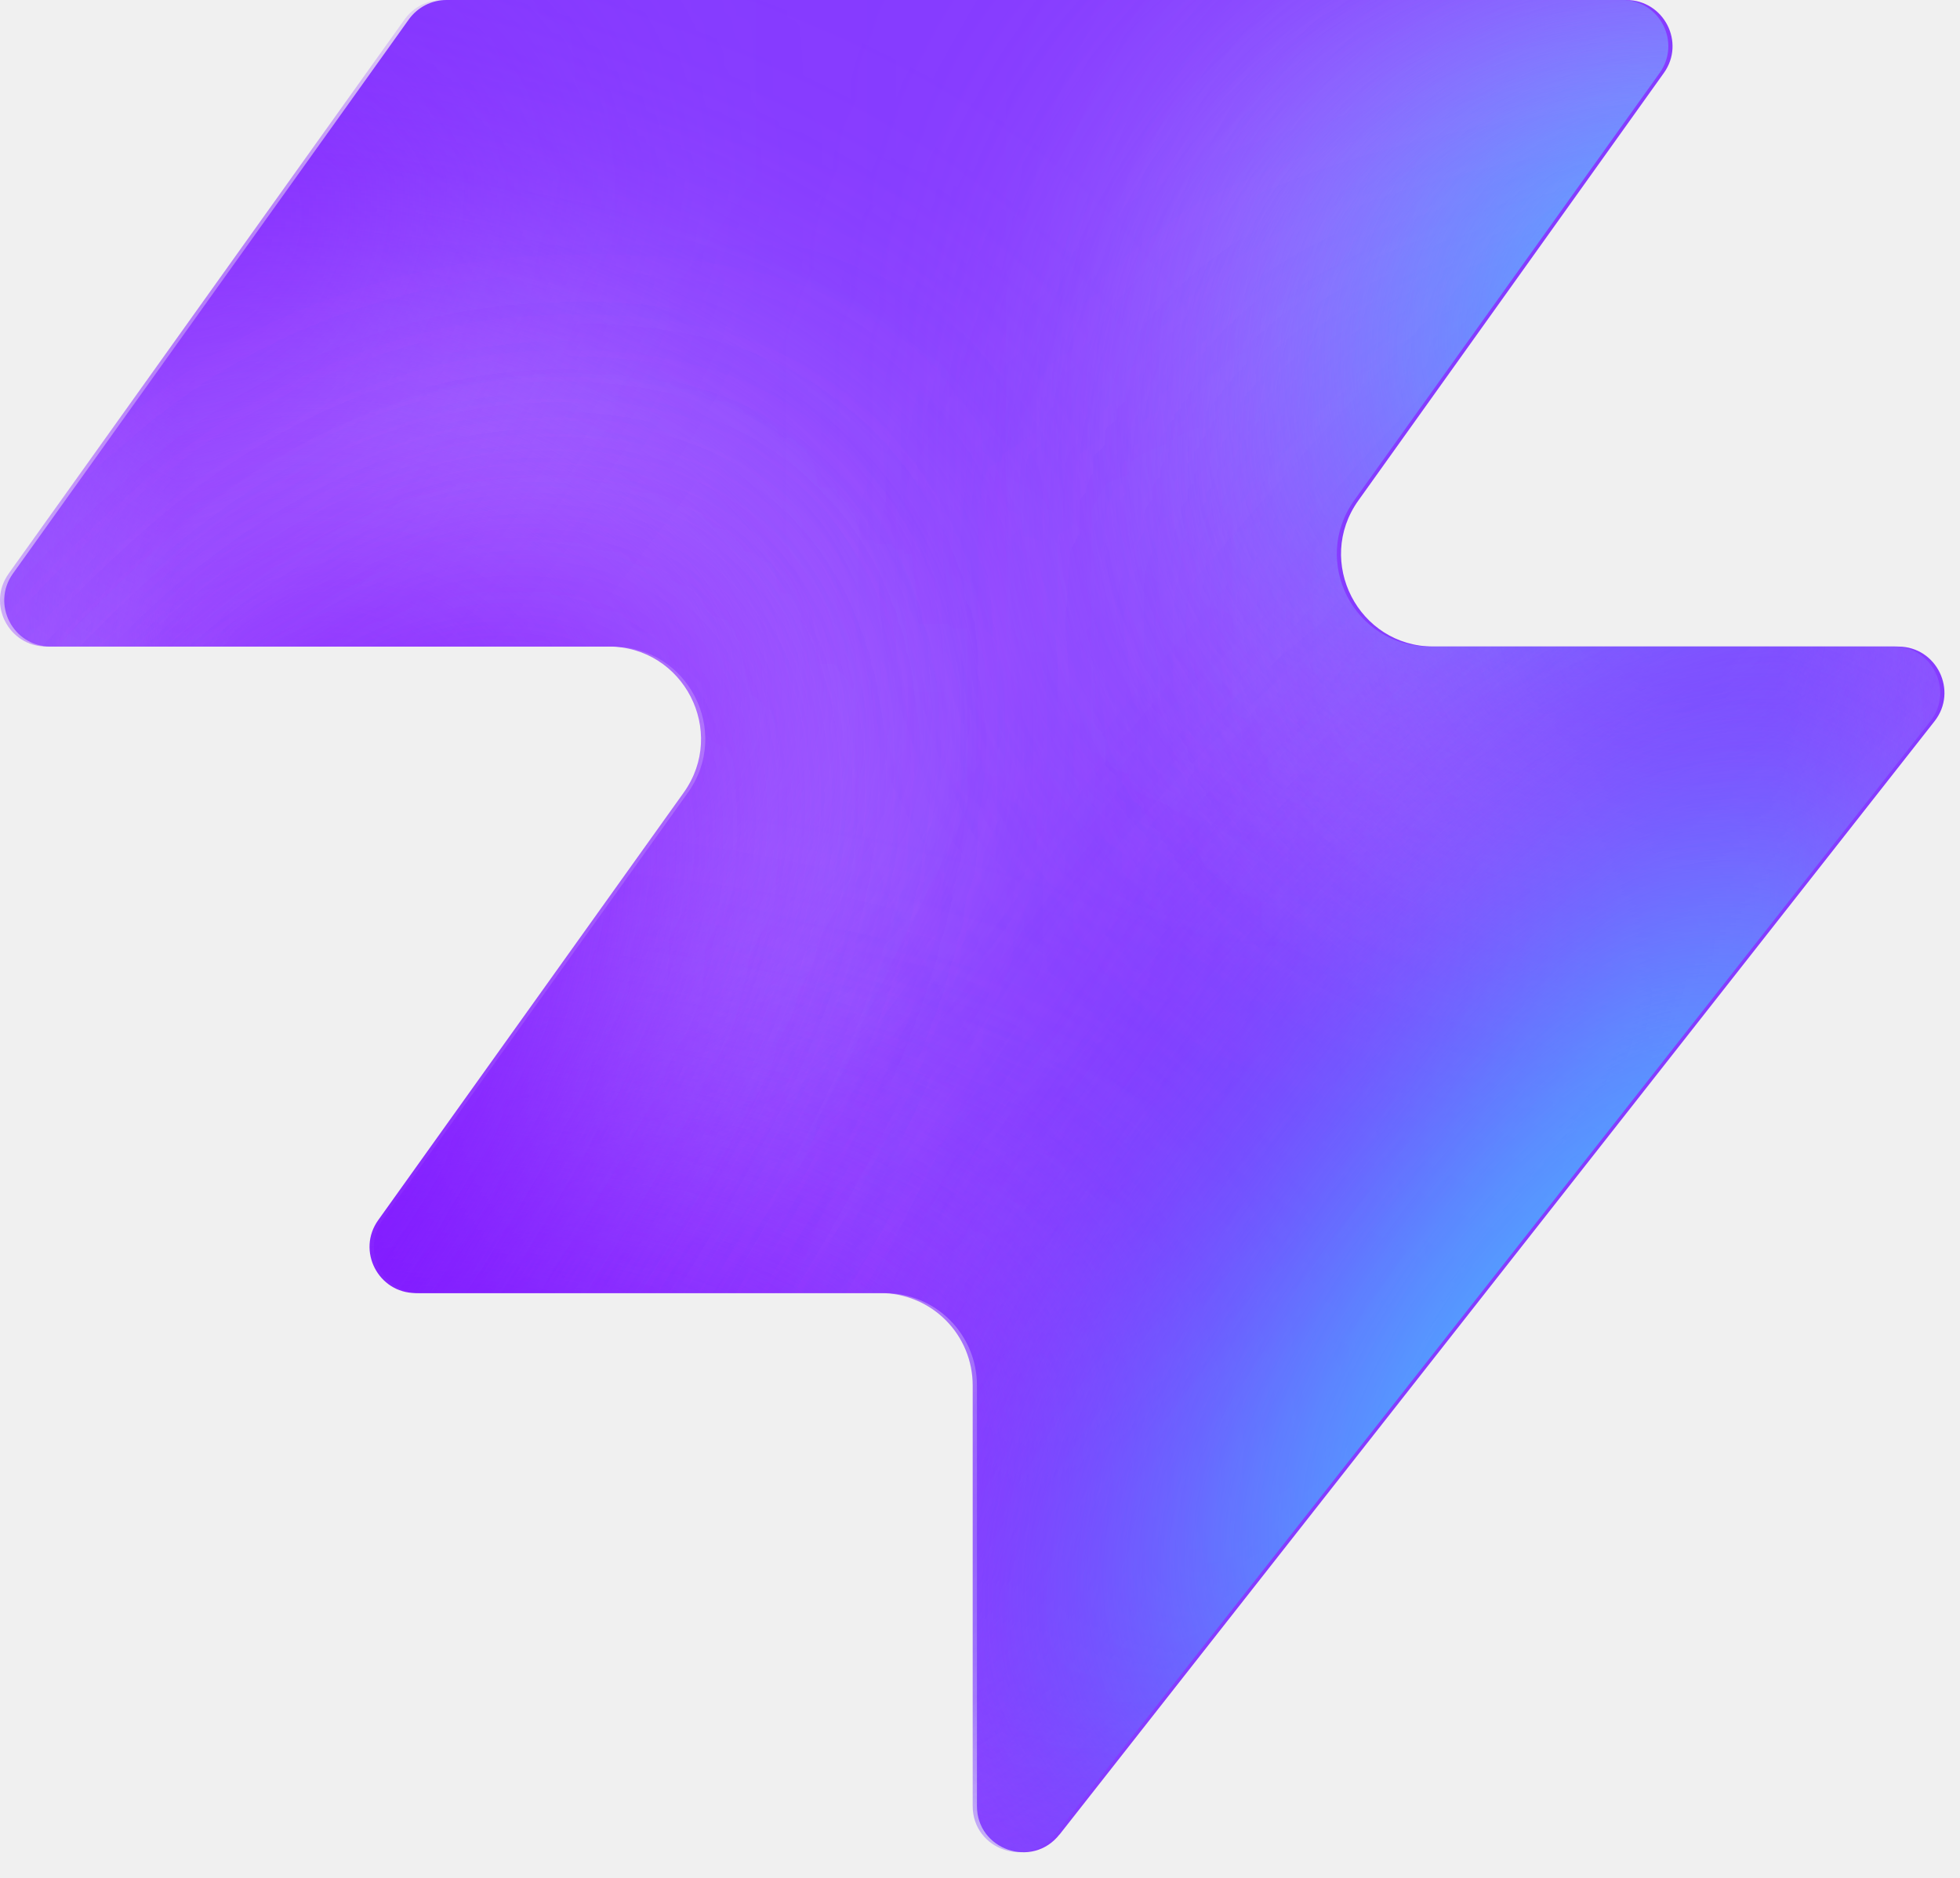
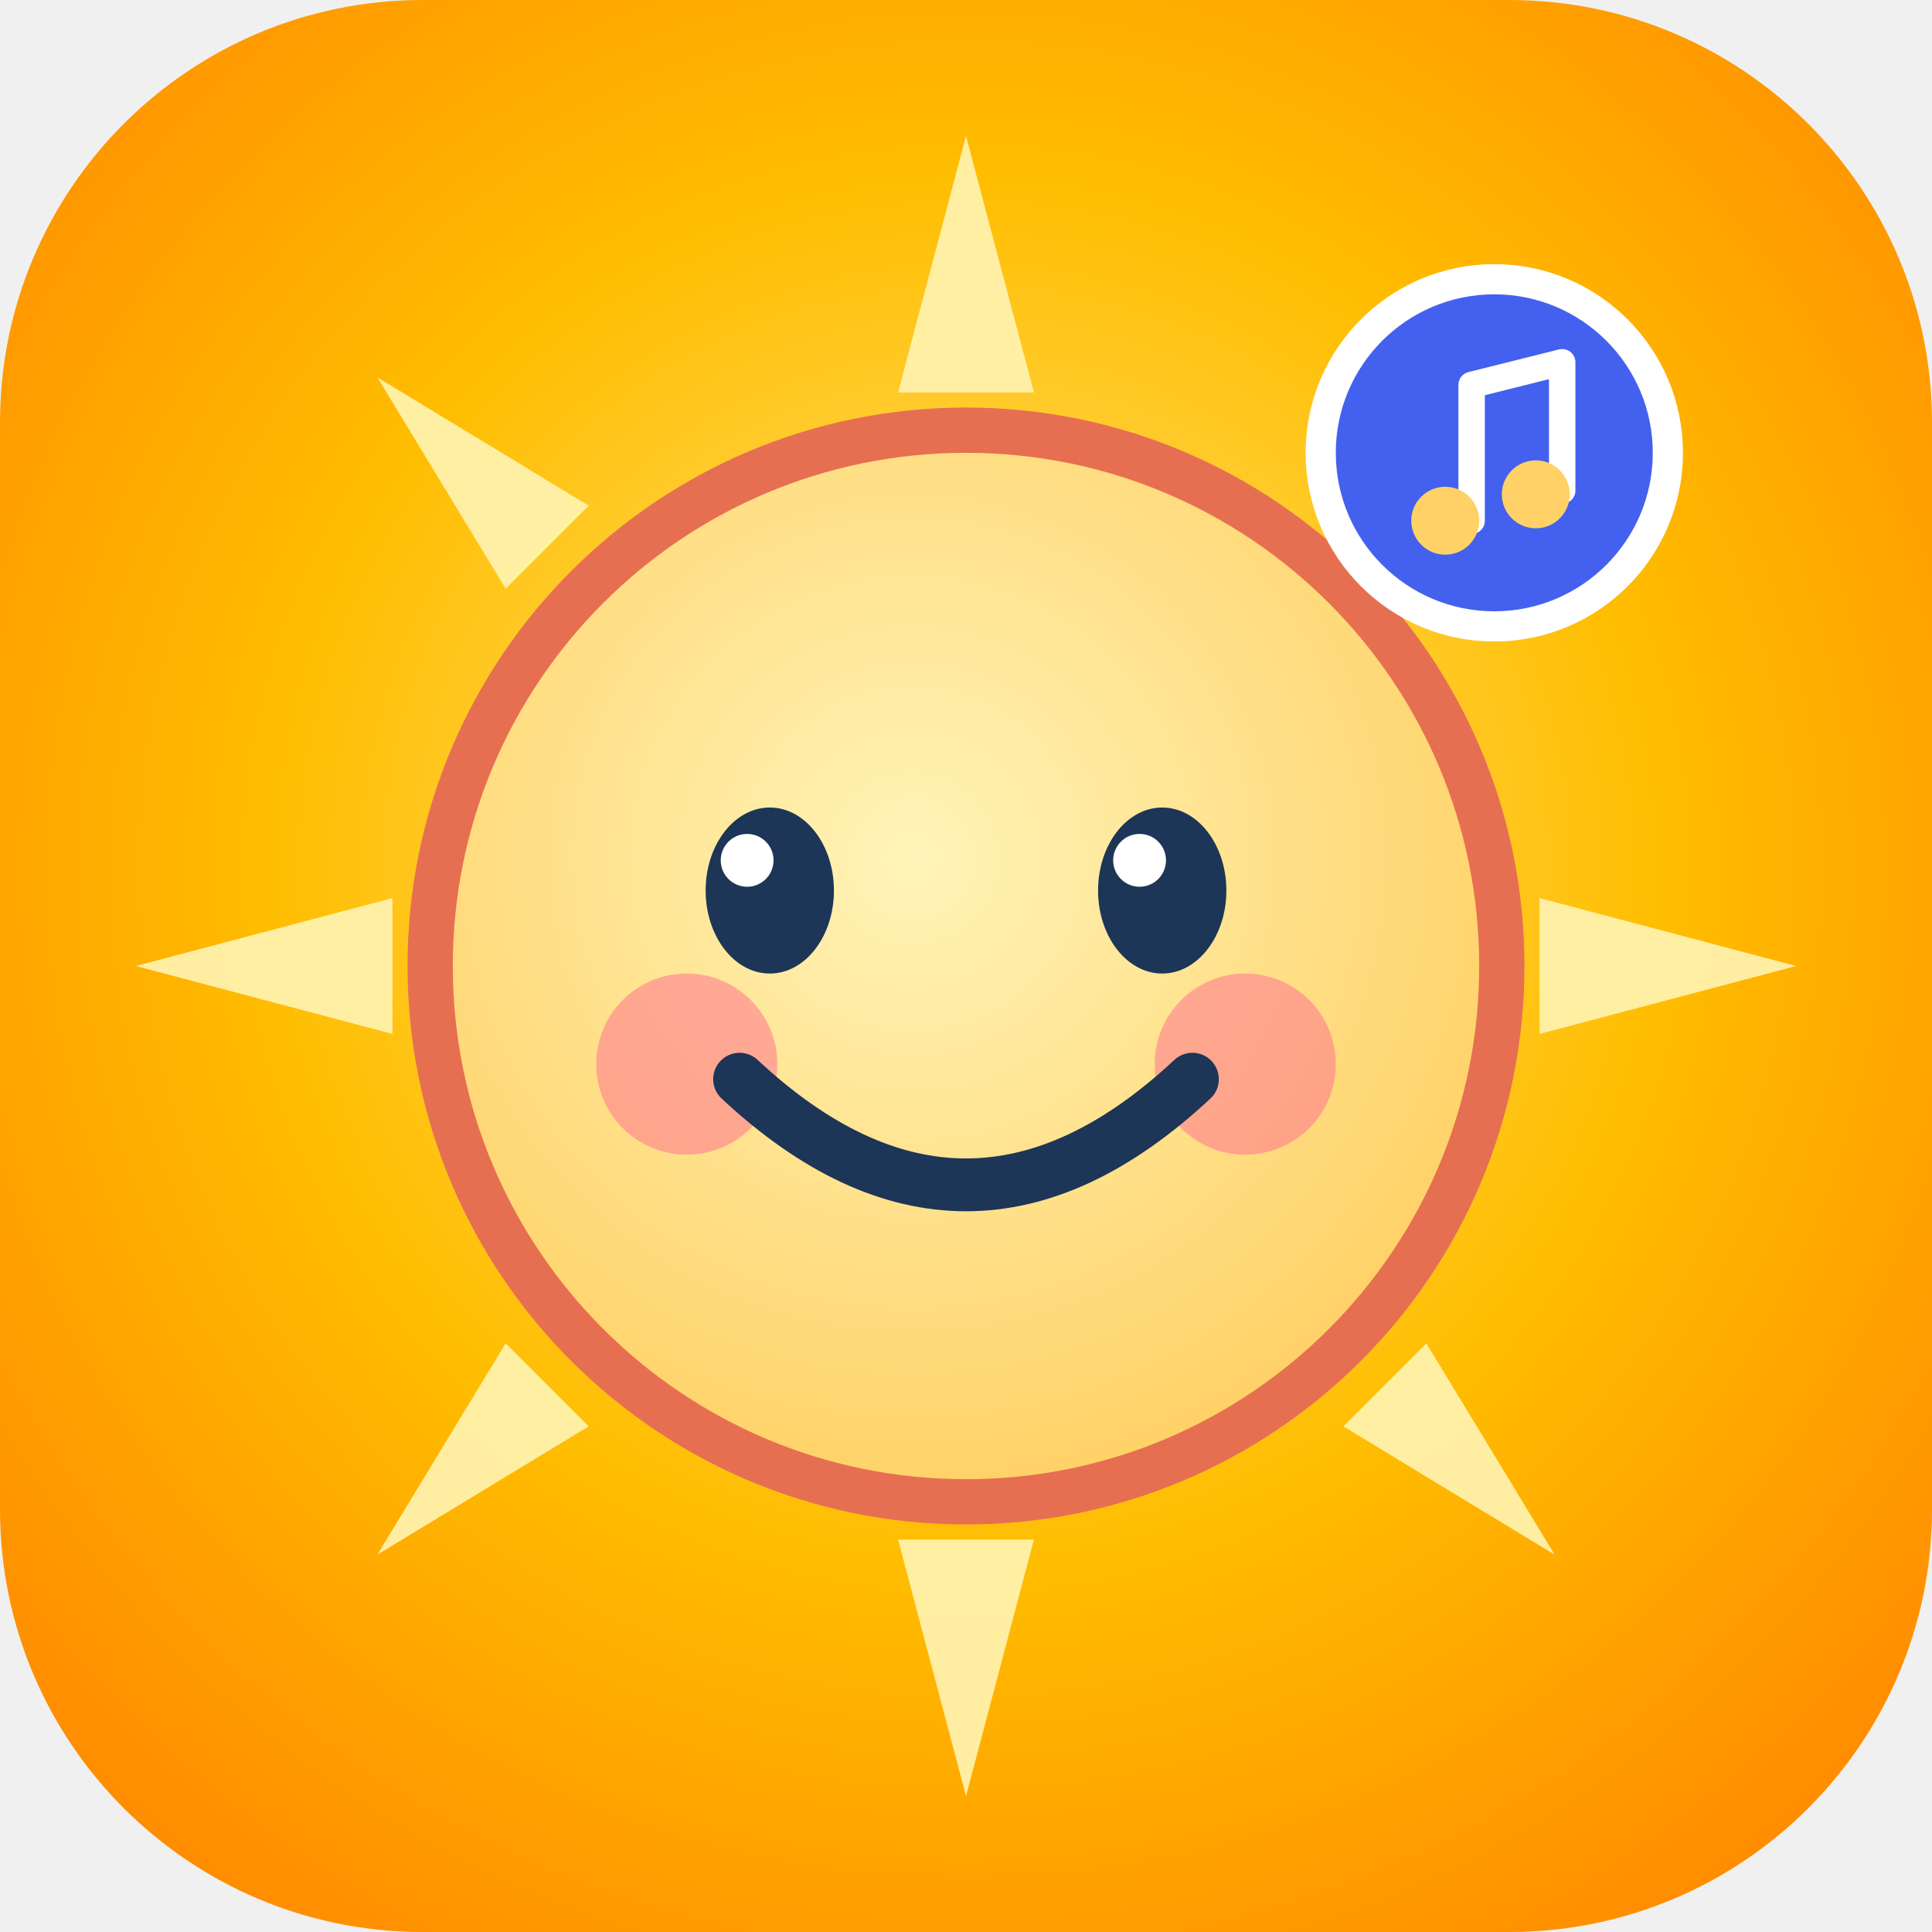
- <svg xmlns="http://www.w3.org/2000/svg" width="48" height="46" fill="none" viewBox="0 0 48 46">
-   <path fill="#863bff" d="M25.946 44.938c-.664.845-2.021.375-2.021-.698V33.937a2.26 2.26 0 0 0-2.262-2.262H10.287c-.92 0-1.456-1.04-.92-1.788l7.48-10.471c1.07-1.497 0-3.578-1.842-3.578H1.237c-.92 0-1.456-1.04-.92-1.788L10.013.474c.214-.297.556-.474.92-.474h28.894c.92 0 1.456 1.04.92 1.788l-7.48 10.471c-1.07 1.498 0 3.579 1.842 3.579h11.377c.943 0 1.473 1.088.89 1.83L25.947 44.94z" style="fill:#863bff;fill:color(display-p3 .525 .23 1);fill-opacity:1" />
-   <mask id="a" width="48" height="46" x="0" y="0" maskUnits="userSpaceOnUse" style="mask-type:alpha">
-     <path fill="#000" d="M25.842 44.938c-.664.844-2.021.375-2.021-.698V33.937a2.26 2.26 0 0 0-2.262-2.262H10.183c-.92 0-1.456-1.04-.92-1.788l7.48-10.471c1.07-1.498 0-3.579-1.842-3.579H1.133c-.92 0-1.456-1.04-.92-1.787L9.91.473c.214-.297.556-.474.92-.474h28.894c.92 0 1.456 1.04.92 1.788l-7.48 10.471c-1.07 1.498 0 3.578 1.842 3.578h11.377c.943 0 1.473 1.088.89 1.832L25.843 44.94z" style="fill:#000;fill-opacity:1" />
-   </mask>
-   <g mask="url(#a)">
-     <g filter="url(#b)">
-       <ellipse cx="5.508" cy="14.704" fill="#ede6ff" rx="5.508" ry="14.704" style="fill:#ede6ff;fill:color(display-p3 .927 .903 1);fill-opacity:1" transform="matrix(.00324 1 1 -.00324 -4.47 31.516)" />
-     </g>
-     <g filter="url(#c)">
-       <ellipse cx="10.399" cy="29.851" fill="#ede6ff" rx="10.399" ry="29.851" style="fill:#ede6ff;fill:color(display-p3 .927 .903 1);fill-opacity:1" transform="matrix(.00324 1 1 -.00324 -39.328 7.883)" />
-     </g>
-     <g filter="url(#d)">
-       <ellipse cx="5.508" cy="30.487" fill="#7e14ff" rx="5.508" ry="30.487" style="fill:#7e14ff;fill:color(display-p3 .492 .077 1);fill-opacity:1" transform="rotate(89.814 -25.913 -14.639)scale(1 -1)" />
-     </g>
-     <g filter="url(#e)">
-       <ellipse cx="5.508" cy="30.599" fill="#7e14ff" rx="5.508" ry="30.599" style="fill:#7e14ff;fill:color(display-p3 .492 .077 1);fill-opacity:1" transform="rotate(89.814 -32.644 -3.334)scale(1 -1)" />
-     </g>
-     <g filter="url(#f)">
-       <ellipse cx="5.508" cy="30.599" fill="#7e14ff" rx="5.508" ry="30.599" style="fill:#7e14ff;fill:color(display-p3 .492 .077 1);fill-opacity:1" transform="matrix(.00324 1 1 -.00324 -34.34 30.47)" />
-     </g>
-     <g filter="url(#g)">
-       <ellipse cx="14.072" cy="22.078" fill="#ede6ff" rx="14.072" ry="22.078" style="fill:#ede6ff;fill:color(display-p3 .927 .903 1);fill-opacity:1" transform="rotate(93.35 24.506 48.493)scale(-1 1)" />
-     </g>
-     <g filter="url(#h)">
-       <ellipse cx="3.47" cy="21.501" fill="#7e14ff" rx="3.47" ry="21.501" style="fill:#7e14ff;fill:color(display-p3 .492 .077 1);fill-opacity:1" transform="rotate(89.009 28.708 47.59)scale(-1 1)" />
-     </g>
-     <g filter="url(#i)">
-       <ellipse cx="3.47" cy="21.501" fill="#7e14ff" rx="3.47" ry="21.501" style="fill:#7e14ff;fill:color(display-p3 .492 .077 1);fill-opacity:1" transform="rotate(89.009 28.708 47.59)scale(-1 1)" />
-     </g>
-     <g filter="url(#j)">
-       <ellipse cx=".387" cy="8.972" fill="#7e14ff" rx="4.407" ry="29.108" style="fill:#7e14ff;fill:color(display-p3 .492 .077 1);fill-opacity:1" transform="rotate(39.51 .387 8.972)" />
-     </g>
-     <g filter="url(#k)">
-       <ellipse cx="47.523" cy="-6.092" fill="#7e14ff" rx="4.407" ry="29.108" style="fill:#7e14ff;fill:color(display-p3 .492 .077 1);fill-opacity:1" transform="rotate(37.892 47.523 -6.092)" />
-     </g>
-     <g filter="url(#l)">
-       <ellipse cx="41.412" cy="6.333" fill="#47bfff" rx="5.971" ry="9.665" style="fill:#47bfff;fill:color(display-p3 .28 .748 1);fill-opacity:1" transform="rotate(37.892 41.412 6.333)" />
-     </g>
-     <g filter="url(#m)">
-       <ellipse cx="-1.879" cy="38.332" fill="#7e14ff" rx="4.407" ry="29.108" style="fill:#7e14ff;fill:color(display-p3 .492 .077 1);fill-opacity:1" transform="rotate(37.892 -1.88 38.332)" />
-     </g>
-     <g filter="url(#n)">
-       <ellipse cx="-1.879" cy="38.332" fill="#7e14ff" rx="4.407" ry="29.108" style="fill:#7e14ff;fill:color(display-p3 .492 .077 1);fill-opacity:1" transform="rotate(37.892 -1.88 38.332)" />
-     </g>
-     <g filter="url(#o)">
-       <ellipse cx="35.651" cy="29.907" fill="#7e14ff" rx="4.407" ry="29.108" style="fill:#7e14ff;fill:color(display-p3 .492 .077 1);fill-opacity:1" transform="rotate(37.892 35.651 29.907)" />
-     </g>
-     <g filter="url(#p)">
-       <ellipse cx="38.418" cy="32.4" fill="#47bfff" rx="5.971" ry="15.297" style="fill:#47bfff;fill:color(display-p3 .28 .748 1);fill-opacity:1" transform="rotate(37.892 38.418 32.4)" />
-     </g>
+ <svg xmlns="http://www.w3.org/2000/svg" viewBox="0 0 512 512">
+   <defs>
+     <radialGradient id="sky" cx="50%" cy="45%" r="65%">
+       <stop offset="0%" stop-color="#FFE680" />
+       <stop offset="55%" stop-color="#FFBD00" />
+       <stop offset="100%" stop-color="#FF8C00" />
+     </radialGradient>
+     <radialGradient id="sunFace" cx="45%" cy="40%" r="60%">
+       <stop offset="0%" stop-color="#FFF4B8" />
+       <stop offset="100%" stop-color="#FFD166" />
+     </radialGradient>
+   </defs>
+   <rect width="512" height="512" rx="112" fill="url(#sky)" />
+   <g fill="#FFF3B0" opacity="0.92">
+     <polygon points="256,36 238,104 274,104" />
+     <polygon points="256,476 238,408 274,408" />
+     <polygon points="36,256 104,238 104,274" />
+     <polygon points="476,256 408,238 408,274" />
+     <polygon points="100,100 156,134 134,156" />
+     <polygon points="412,412 356,378 378,356" />
+     <polygon points="412,100 378,156 356,134" />
+     <polygon points="100,412 134,356 156,378" />
  </g>
-   <defs>
-     <filter id="b" width="60.045" height="41.654" x="-19.77" y="16.149" color-interpolation-filters="sRGB" filterUnits="userSpaceOnUse">
-       <feFlood flood-opacity="0" result="BackgroundImageFix" />
-       <feBlend in="SourceGraphic" in2="BackgroundImageFix" result="shape" />
-       <feGaussianBlur result="effect1_foregroundBlur_2002_17158" stdDeviation="7.659" />
-     </filter>
-     <filter id="c" width="90.34" height="51.437" x="-54.613" y="-7.533" color-interpolation-filters="sRGB" filterUnits="userSpaceOnUse">
-       <feFlood flood-opacity="0" result="BackgroundImageFix" />
-       <feBlend in="SourceGraphic" in2="BackgroundImageFix" result="shape" />
-       <feGaussianBlur result="effect1_foregroundBlur_2002_17158" stdDeviation="7.659" />
-     </filter>
-     <filter id="d" width="79.355" height="29.4" x="-49.64" y="2.03" color-interpolation-filters="sRGB" filterUnits="userSpaceOnUse">
-       <feFlood flood-opacity="0" result="BackgroundImageFix" />
-       <feBlend in="SourceGraphic" in2="BackgroundImageFix" result="shape" />
-       <feGaussianBlur result="effect1_foregroundBlur_2002_17158" stdDeviation="4.596" />
-     </filter>
-     <filter id="e" width="79.579" height="29.4" x="-45.045" y="20.029" color-interpolation-filters="sRGB" filterUnits="userSpaceOnUse">
-       <feFlood flood-opacity="0" result="BackgroundImageFix" />
-       <feBlend in="SourceGraphic" in2="BackgroundImageFix" result="shape" />
-       <feGaussianBlur result="effect1_foregroundBlur_2002_17158" stdDeviation="4.596" />
-     </filter>
-     <filter id="f" width="79.579" height="29.4" x="-43.513" y="21.178" color-interpolation-filters="sRGB" filterUnits="userSpaceOnUse">
-       <feFlood flood-opacity="0" result="BackgroundImageFix" />
-       <feBlend in="SourceGraphic" in2="BackgroundImageFix" result="shape" />
-       <feGaussianBlur result="effect1_foregroundBlur_2002_17158" stdDeviation="4.596" />
-     </filter>
-     <filter id="g" width="74.749" height="58.852" x="15.756" y="-17.901" color-interpolation-filters="sRGB" filterUnits="userSpaceOnUse">
-       <feFlood flood-opacity="0" result="BackgroundImageFix" />
-       <feBlend in="SourceGraphic" in2="BackgroundImageFix" result="shape" />
-       <feGaussianBlur result="effect1_foregroundBlur_2002_17158" stdDeviation="7.659" />
-     </filter>
-     <filter id="h" width="61.377" height="25.362" x="23.548" y="2.284" color-interpolation-filters="sRGB" filterUnits="userSpaceOnUse">
-       <feFlood flood-opacity="0" result="BackgroundImageFix" />
-       <feBlend in="SourceGraphic" in2="BackgroundImageFix" result="shape" />
-       <feGaussianBlur result="effect1_foregroundBlur_2002_17158" stdDeviation="4.596" />
-     </filter>
-     <filter id="i" width="61.377" height="25.362" x="23.548" y="2.284" color-interpolation-filters="sRGB" filterUnits="userSpaceOnUse">
-       <feFlood flood-opacity="0" result="BackgroundImageFix" />
-       <feBlend in="SourceGraphic" in2="BackgroundImageFix" result="shape" />
-       <feGaussianBlur result="effect1_foregroundBlur_2002_17158" stdDeviation="4.596" />
-     </filter>
-     <filter id="j" width="56.045" height="63.649" x="-27.636" y="-22.853" color-interpolation-filters="sRGB" filterUnits="userSpaceOnUse">
-       <feFlood flood-opacity="0" result="BackgroundImageFix" />
-       <feBlend in="SourceGraphic" in2="BackgroundImageFix" result="shape" />
-       <feGaussianBlur result="effect1_foregroundBlur_2002_17158" stdDeviation="4.596" />
-     </filter>
-     <filter id="k" width="54.814" height="64.646" x="20.116" y="-38.415" color-interpolation-filters="sRGB" filterUnits="userSpaceOnUse">
-       <feFlood flood-opacity="0" result="BackgroundImageFix" />
-       <feBlend in="SourceGraphic" in2="BackgroundImageFix" result="shape" />
-       <feGaussianBlur result="effect1_foregroundBlur_2002_17158" stdDeviation="4.596" />
-     </filter>
-     <filter id="l" width="33.541" height="35.313" x="24.641" y="-11.323" color-interpolation-filters="sRGB" filterUnits="userSpaceOnUse">
-       <feFlood flood-opacity="0" result="BackgroundImageFix" />
-       <feBlend in="SourceGraphic" in2="BackgroundImageFix" result="shape" />
-       <feGaussianBlur result="effect1_foregroundBlur_2002_17158" stdDeviation="4.596" />
-     </filter>
-     <filter id="m" width="54.814" height="64.646" x="-29.286" y="6.009" color-interpolation-filters="sRGB" filterUnits="userSpaceOnUse">
-       <feFlood flood-opacity="0" result="BackgroundImageFix" />
-       <feBlend in="SourceGraphic" in2="BackgroundImageFix" result="shape" />
-       <feGaussianBlur result="effect1_foregroundBlur_2002_17158" stdDeviation="4.596" />
-     </filter>
-     <filter id="n" width="54.814" height="64.646" x="-29.286" y="6.009" color-interpolation-filters="sRGB" filterUnits="userSpaceOnUse">
-       <feFlood flood-opacity="0" result="BackgroundImageFix" />
-       <feBlend in="SourceGraphic" in2="BackgroundImageFix" result="shape" />
-       <feGaussianBlur result="effect1_foregroundBlur_2002_17158" stdDeviation="4.596" />
-     </filter>
-     <filter id="o" width="54.814" height="64.646" x="8.244" y="-2.416" color-interpolation-filters="sRGB" filterUnits="userSpaceOnUse">
-       <feFlood flood-opacity="0" result="BackgroundImageFix" />
-       <feBlend in="SourceGraphic" in2="BackgroundImageFix" result="shape" />
-       <feGaussianBlur result="effect1_foregroundBlur_2002_17158" stdDeviation="4.596" />
-     </filter>
-     <filter id="p" width="39.409" height="43.623" x="18.713" y="10.588" color-interpolation-filters="sRGB" filterUnits="userSpaceOnUse">
-       <feFlood flood-opacity="0" result="BackgroundImageFix" />
-       <feBlend in="SourceGraphic" in2="BackgroundImageFix" result="shape" />
-       <feGaussianBlur result="effect1_foregroundBlur_2002_17158" stdDeviation="4.596" />
-     </filter>
-   </defs>
+   <circle cx="256" cy="256" r="142" fill="url(#sunFace)" stroke="#E76F51" stroke-width="12" />
+   <circle cx="182" cy="282" r="24" fill="#FF758F" opacity="0.55" />
+   <circle cx="330" cy="282" r="24" fill="#FF758F" opacity="0.55" />
+   <ellipse cx="204" cy="236" rx="17" ry="22" fill="#1D3557" />
+   <circle cx="198" cy="228" r="7" fill="#FFFFFF" />
+   <ellipse cx="308" cy="236" rx="17" ry="22" fill="#1D3557" />
+   <circle cx="302" cy="228" r="7" fill="#FFFFFF" />
+   <path d="M 196 286 Q 256 342 316 286" fill="none" stroke="#1D3557" stroke-width="14" stroke-linecap="round" />
+   <g transform="translate(362, 86)">
+     <circle cx="34" cy="34" r="46" fill="#4361EE" stroke="#FFFFFF" stroke-width="8" />
+     <path d="M 28 52 V 16 L 52 10 V 44" fill="none" stroke="#FFFFFF" stroke-width="7" stroke-linecap="round" stroke-linejoin="round" />
+     <circle cx="21" cy="52" r="9" fill="#FFD166" />
+     <circle cx="45" cy="45" r="9" fill="#FFD166" />
+   </g>
</svg>
